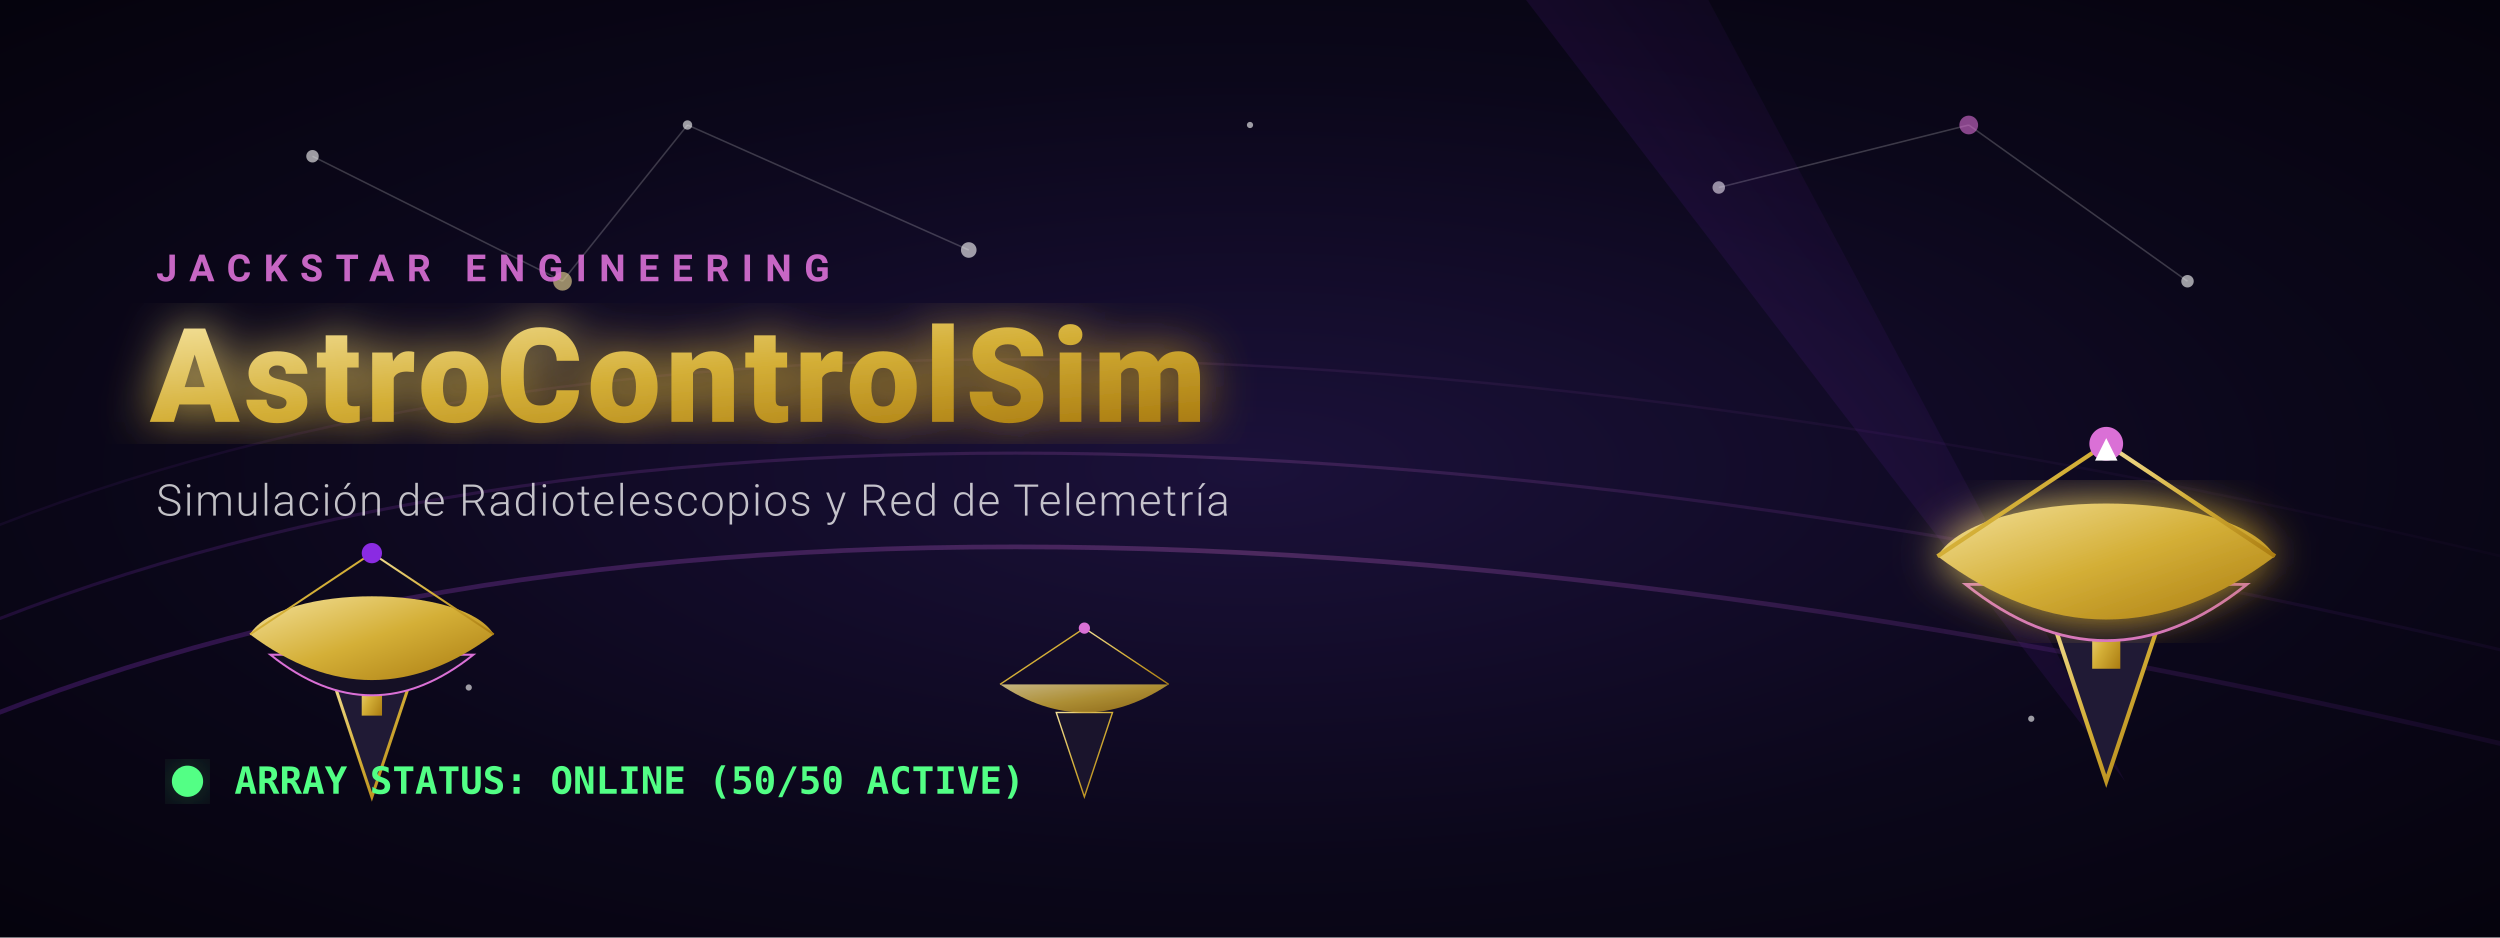
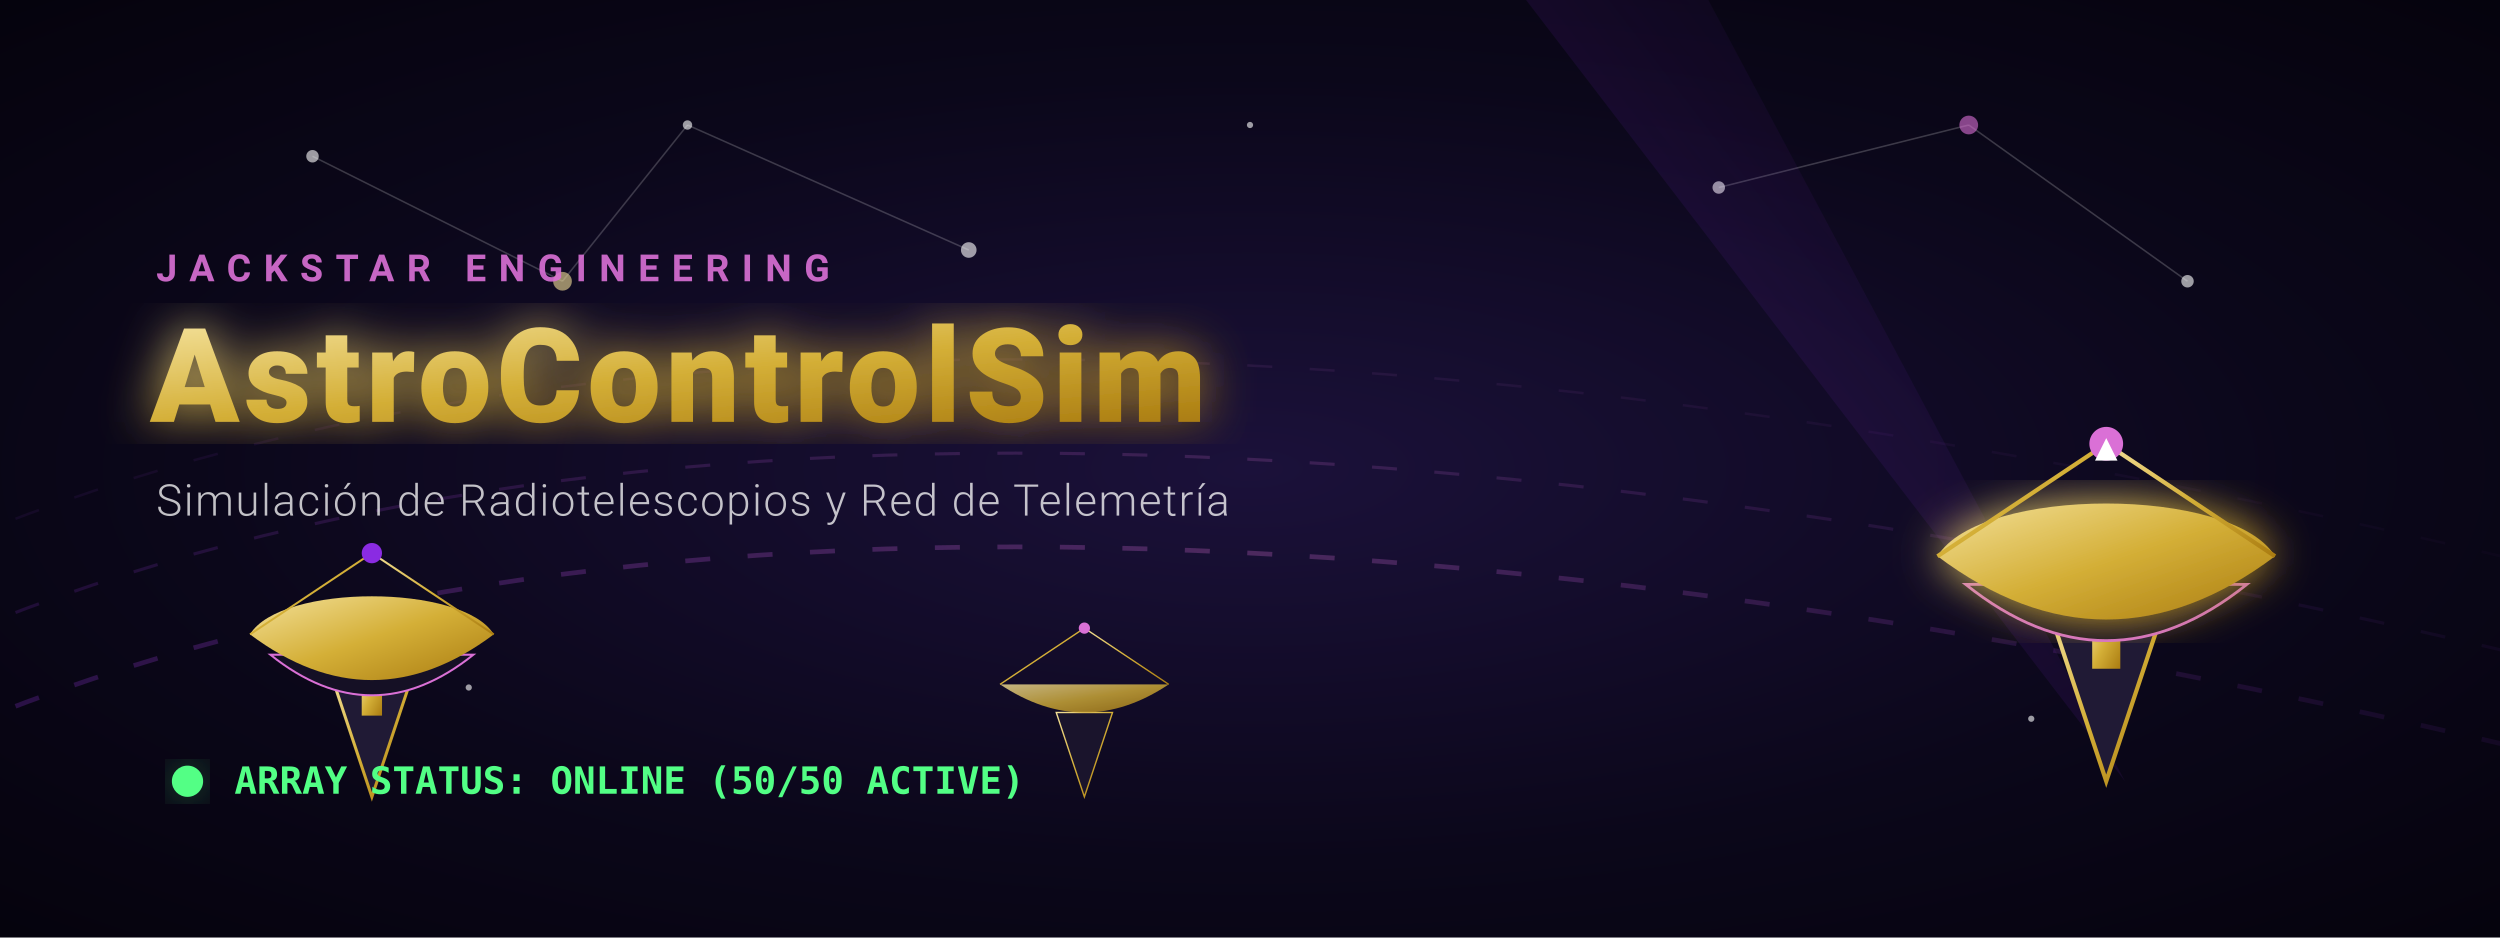
<svg xmlns="http://www.w3.org/2000/svg" viewBox="0 0 800 300" width="100%" height="100%">
  <defs>
    <radialGradient id="bgGrad" cx="50%" cy="50%" r="70%">
      <stop offset="0%" stop-color="#1b113a" />
      <stop offset="60%" stop-color="#0b071a" />
      <stop offset="100%" stop-color="#05030d" />
    </radialGradient>
    <linearGradient id="goldGrad" x1="0%" y1="0%" x2="100%" y2="100%">
      <stop offset="0%" stop-color="#f3e098" />
      <stop offset="50%" stop-color="#d4af37" />
      <stop offset="100%" stop-color="#aa7c11" />
    </linearGradient>
    <linearGradient id="purpleGrad" x1="0%" y1="0%" x2="100%" y2="0%">
      <stop offset="0%" stop-color="#8a2be2" stop-opacity="0.8" />
      <stop offset="50%" stop-color="#da70d6" stop-opacity="0.9" />
      <stop offset="100%" stop-color="#8a2be2" stop-opacity="0.2" />
    </linearGradient>
    <linearGradient id="beamGrad" x1="0%" y1="100%" x2="100%" y2="0%">
      <stop offset="0%" stop-color="#d4af37" stop-opacity="0.8" />
      <stop offset="30%" stop-color="#8a2be2" stop-opacity="0.4" />
      <stop offset="100%" stop-color="#0b071a" stop-opacity="0" />
    </linearGradient>
    <filter id="glow" x="-20%" y="-20%" width="140%" height="140%">
      <feGaussianBlur stdDeviation="8" result="blur" />
      <feMerge>
        <feMergeNode in="blur" />
        <feMergeNode in="SourceGraphic" />
      </feMerge>
    </filter>
  </defs>
+   <style>
+     @keyframes pulse {
+       0%, 100% { opacity: 0.3; }
+       50% { opacity: 1.0; }
+     }
+     @keyframes beamPulse {
+       0%, 100% { opacity: 0.3; }
+       50% { opacity: 0.6; }
+     }
+     @keyframes dash {
+       to {
+         stroke-dashoffset: -40;
+       }
+     }
+     @keyframes blink {
+       0%, 100% { opacity: 0.4; }
+       50% { opacity: 1; }
+     }
+     .star-slow { animation: pulse 4s infinite ease-in-out; }
+     .star-fast { animation: pulse 2s infinite ease-in-out; }
+     .star-medium { animation: pulse 3s infinite ease-in-out; }
+     .dish-beam {
+       animation: beamPulse 6s infinite ease-in-out;
+     }
+     .wave-line {
+       stroke-dasharray: 8, 12;
+       animation: dash 5s infinite linear;
+     }
+     .status-dot {
+       animation: blink 1.5s infinite ease-in-out;
+     }
+   </style>
  <rect width="800" height="300" fill="url(#bgGrad)" />
  <g stroke="#ffffff" stroke-opacity="0.2" stroke-width="0.5">
    <line x1="100" y1="50" x2="180" y2="90" />
    <line x1="180" y1="90" x2="220" y2="40" />
    <line x1="220" y1="40" x2="310" y2="80" />
    <line x1="550" y1="60" x2="630" y2="40" />
    <line x1="630" y1="40" x2="700" y2="90" />
  </g>
  <g fill="#ffffff" fill-opacity="0.6">
-     <circle cx="100" cy="50" r="2" />
-     <circle cx="180" cy="90" r="3" fill="#f3e098" />
-     <circle cx="220" cy="40" r="1.5" />
-     <circle cx="310" cy="80" r="2.5" />
-     <circle cx="550" cy="60" r="2" />
-     <circle cx="630" cy="40" r="3" fill="#da70d6" />
-     <circle cx="700" cy="90" r="2" />
-     <circle cx="150" cy="220" r="1" />
-     <circle cx="650" cy="230" r="1" />
-     <circle cx="400" cy="40" r="1" />
+     <circle cx="100" cy="50" r="2" class="star-slow" />
+     <circle cx="180" cy="90" r="3" fill="#f3e098" class="star-medium" />
+     <circle cx="220" cy="40" r="1.5" class="star-fast" />
+     <circle cx="310" cy="80" r="2.5" class="star-medium" />
+     <circle cx="550" cy="60" r="2" class="star-slow" />
+     <circle cx="630" cy="40" r="3" fill="#da70d6" class="star-fast" />
+     <circle cx="700" cy="90" r="2" class="star-slow" />
+     <circle cx="150" cy="220" r="1" class="star-fast" />
+     <circle cx="650" cy="230" r="1" class="star-slow" />
+     <circle cx="400" cy="40" r="1" class="star-medium" />
  </g>
-   <path d="M -50 250 C 150 150, 450 150, 850 250" fill="none" stroke="url(#purpleGrad)" stroke-width="1.5" opacity="0.3" />
-   <path d="M -50 220 C 150 120, 450 120, 850 220" fill="none" stroke="url(#purpleGrad)" stroke-width="1" opacity="0.2" />
-   <path d="M -50 190 C 150 90, 450 90, 850 190" fill="none" stroke="url(#purpleGrad)" stroke-width="0.8" opacity="0.1" />
-   <path d="M 680 250 L 520 -50 L 450 -50 Z" fill="url(#beamGrad)" opacity="0.45" />
+   <path d="M -50 250 C 150 150, 450 150, 850 250" fill="none" stroke="url(#purpleGrad)" stroke-width="1.5" opacity="0.3" class="wave-line" />
+   <path d="M -50 220 C 150 120, 450 120, 850 220" fill="none" stroke="url(#purpleGrad)" stroke-width="1" opacity="0.2" class="wave-line" style="animation-duration: 7s;" />
+   <path d="M -50 190 C 150 90, 450 90, 850 190" fill="none" stroke="url(#purpleGrad)" stroke-width="0.8" opacity="0.1" class="wave-line" style="animation-duration: 9s;" />
+   <path d="M 680 250 L 520 -50 L 450 -50 Z" fill="url(#beamGrad)" opacity="0.45" class="dish-beam" />
  <g transform="translate(620, 160) scale(0.9)">
    <path d="M 60 100 L 40 40 L 80 40 Z" fill="#201a35" stroke="url(#goldGrad)" stroke-width="1.5" />
    <rect x="55" y="40" width="10" height="20" fill="url(#goldGrad)" />
    <path d="M 10 30 Q 60 70 110 30 Z" fill="#151025" stroke="#da70d6" stroke-width="1" />
    <path d="M 0 20 Q 60 65 120 20 C 105 -5, 15 -5, 0 20 Z" fill="url(#goldGrad)" filter="url(#glow)" />
    <line x1="0" y1="20" x2="60" y2="-20" stroke="url(#goldGrad)" stroke-width="1.5" />
    <line x1="120" y1="20" x2="60" y2="-20" stroke="url(#goldGrad)" stroke-width="1.5" />
    <circle cx="60" cy="-20" r="6" fill="#da70d6" />
    <polygon points="56,-14 64,-14 60,-22" fill="#ffffff" />
  </g>
  <g transform="translate(80, 190) scale(0.65)">
    <path d="M 60 100 L 40 40 L 80 40 Z" fill="#201a35" stroke="url(#goldGrad)" stroke-width="1.5" />
    <rect x="55" y="40" width="10" height="20" fill="url(#goldGrad)" />
    <path d="M 10 30 Q 60 70 110 30 Z" fill="#151025" stroke="#da70d6" stroke-width="1" />
    <path d="M 0 20 Q 60 65 120 20 C 105 -5, 15 -5, 0 20 Z" fill="url(#goldGrad)" />
    <line x1="0" y1="20" x2="60" y2="-20" stroke="url(#goldGrad)" stroke-width="1" />
    <line x1="120" y1="20" x2="60" y2="-20" stroke="url(#goldGrad)" stroke-width="1" />
    <circle cx="60" cy="-20" r="5" fill="#8a2be2" />
  </g>
  <g transform="translate(320, 210) scale(0.45)">
    <path d="M 60 100 L 40 40 L 80 40 Z" fill="#1a142c" stroke="url(#goldGrad)" stroke-width="1" />
    <path d="M 0 20 Q 60 60 120 20 Z" fill="url(#goldGrad)" opacity="0.8" />
    <line x1="0" y1="20" x2="60" y2="-20" stroke="url(#goldGrad)" />
    <line x1="120" y1="20" x2="60" y2="-20" stroke="url(#goldGrad)" />
    <circle cx="60" cy="-20" r="4" fill="#da70d6" />
  </g>
  <g transform="translate(50, 90)">
    <text x="0" y="0" font-family="'Segoe UI', Roboto, Helvetica, sans-serif" font-size="12" font-weight="600" fill="#da70d6" letter-spacing="4" opacity="0.9">
      JACKSTAR ENGINEERING
    </text>
    <text x="-2" y="45" font-family="'Segoe UI', Roboto, Helvetica, sans-serif" font-size="42" font-weight="800" fill="url(#goldGrad)" letter-spacing="1.5" filter="url(#glow)">
      AstroControlSim
    </text>
    <text x="0" y="75" font-family="'Segoe UI', Roboto, sans-serif" font-size="14" font-weight="300" fill="#ffffff" opacity="0.75" letter-spacing="0.5">
      Simulación de Radiotelescopios y Red de Telemetría
    </text>
  </g>
  <g transform="translate(50, 240)">
-     <circle cx="10" cy="10" r="5" fill="#52ff85" filter="url(#glow)" />
+     <circle cx="10" cy="10" r="5" fill="#52ff85" filter="url(#glow)" class="status-dot" />
    <text x="25" y="14" font-family="monospace" font-size="12" fill="#52ff85" font-weight="bold">
      ARRAY STATUS: ONLINE (50/50 ACTIVE)
    </text>
  </g>
</svg>
